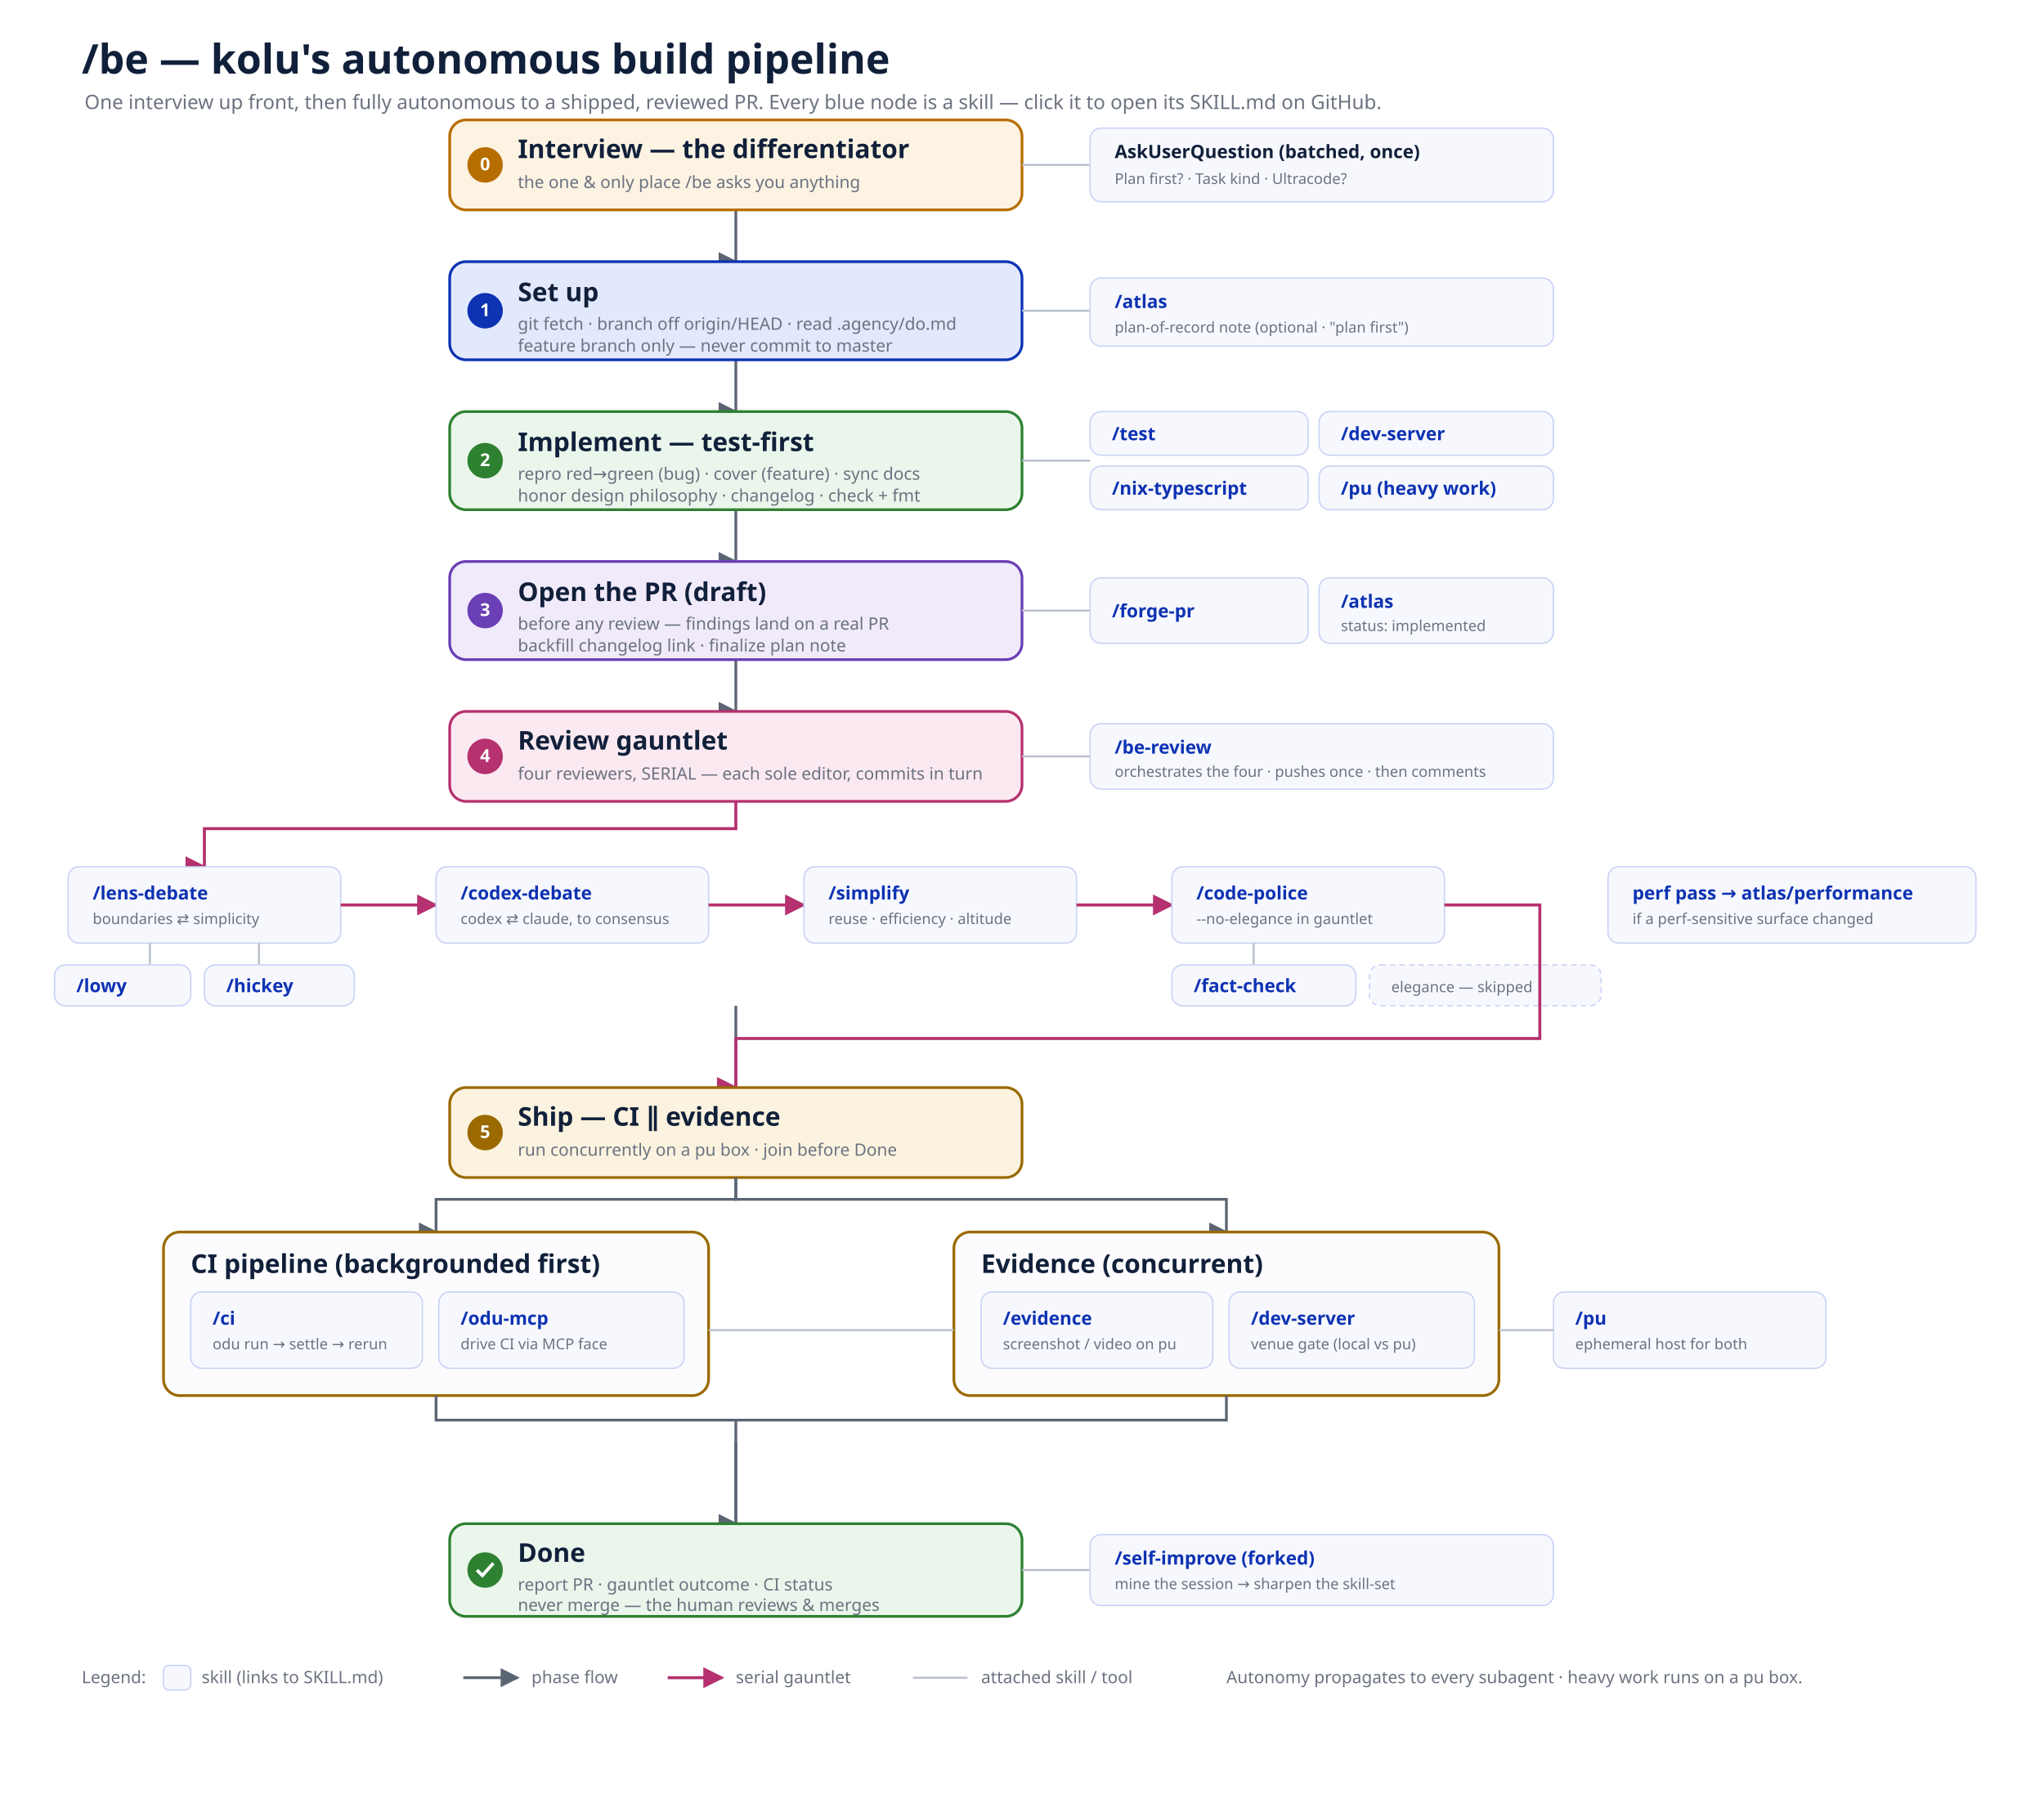
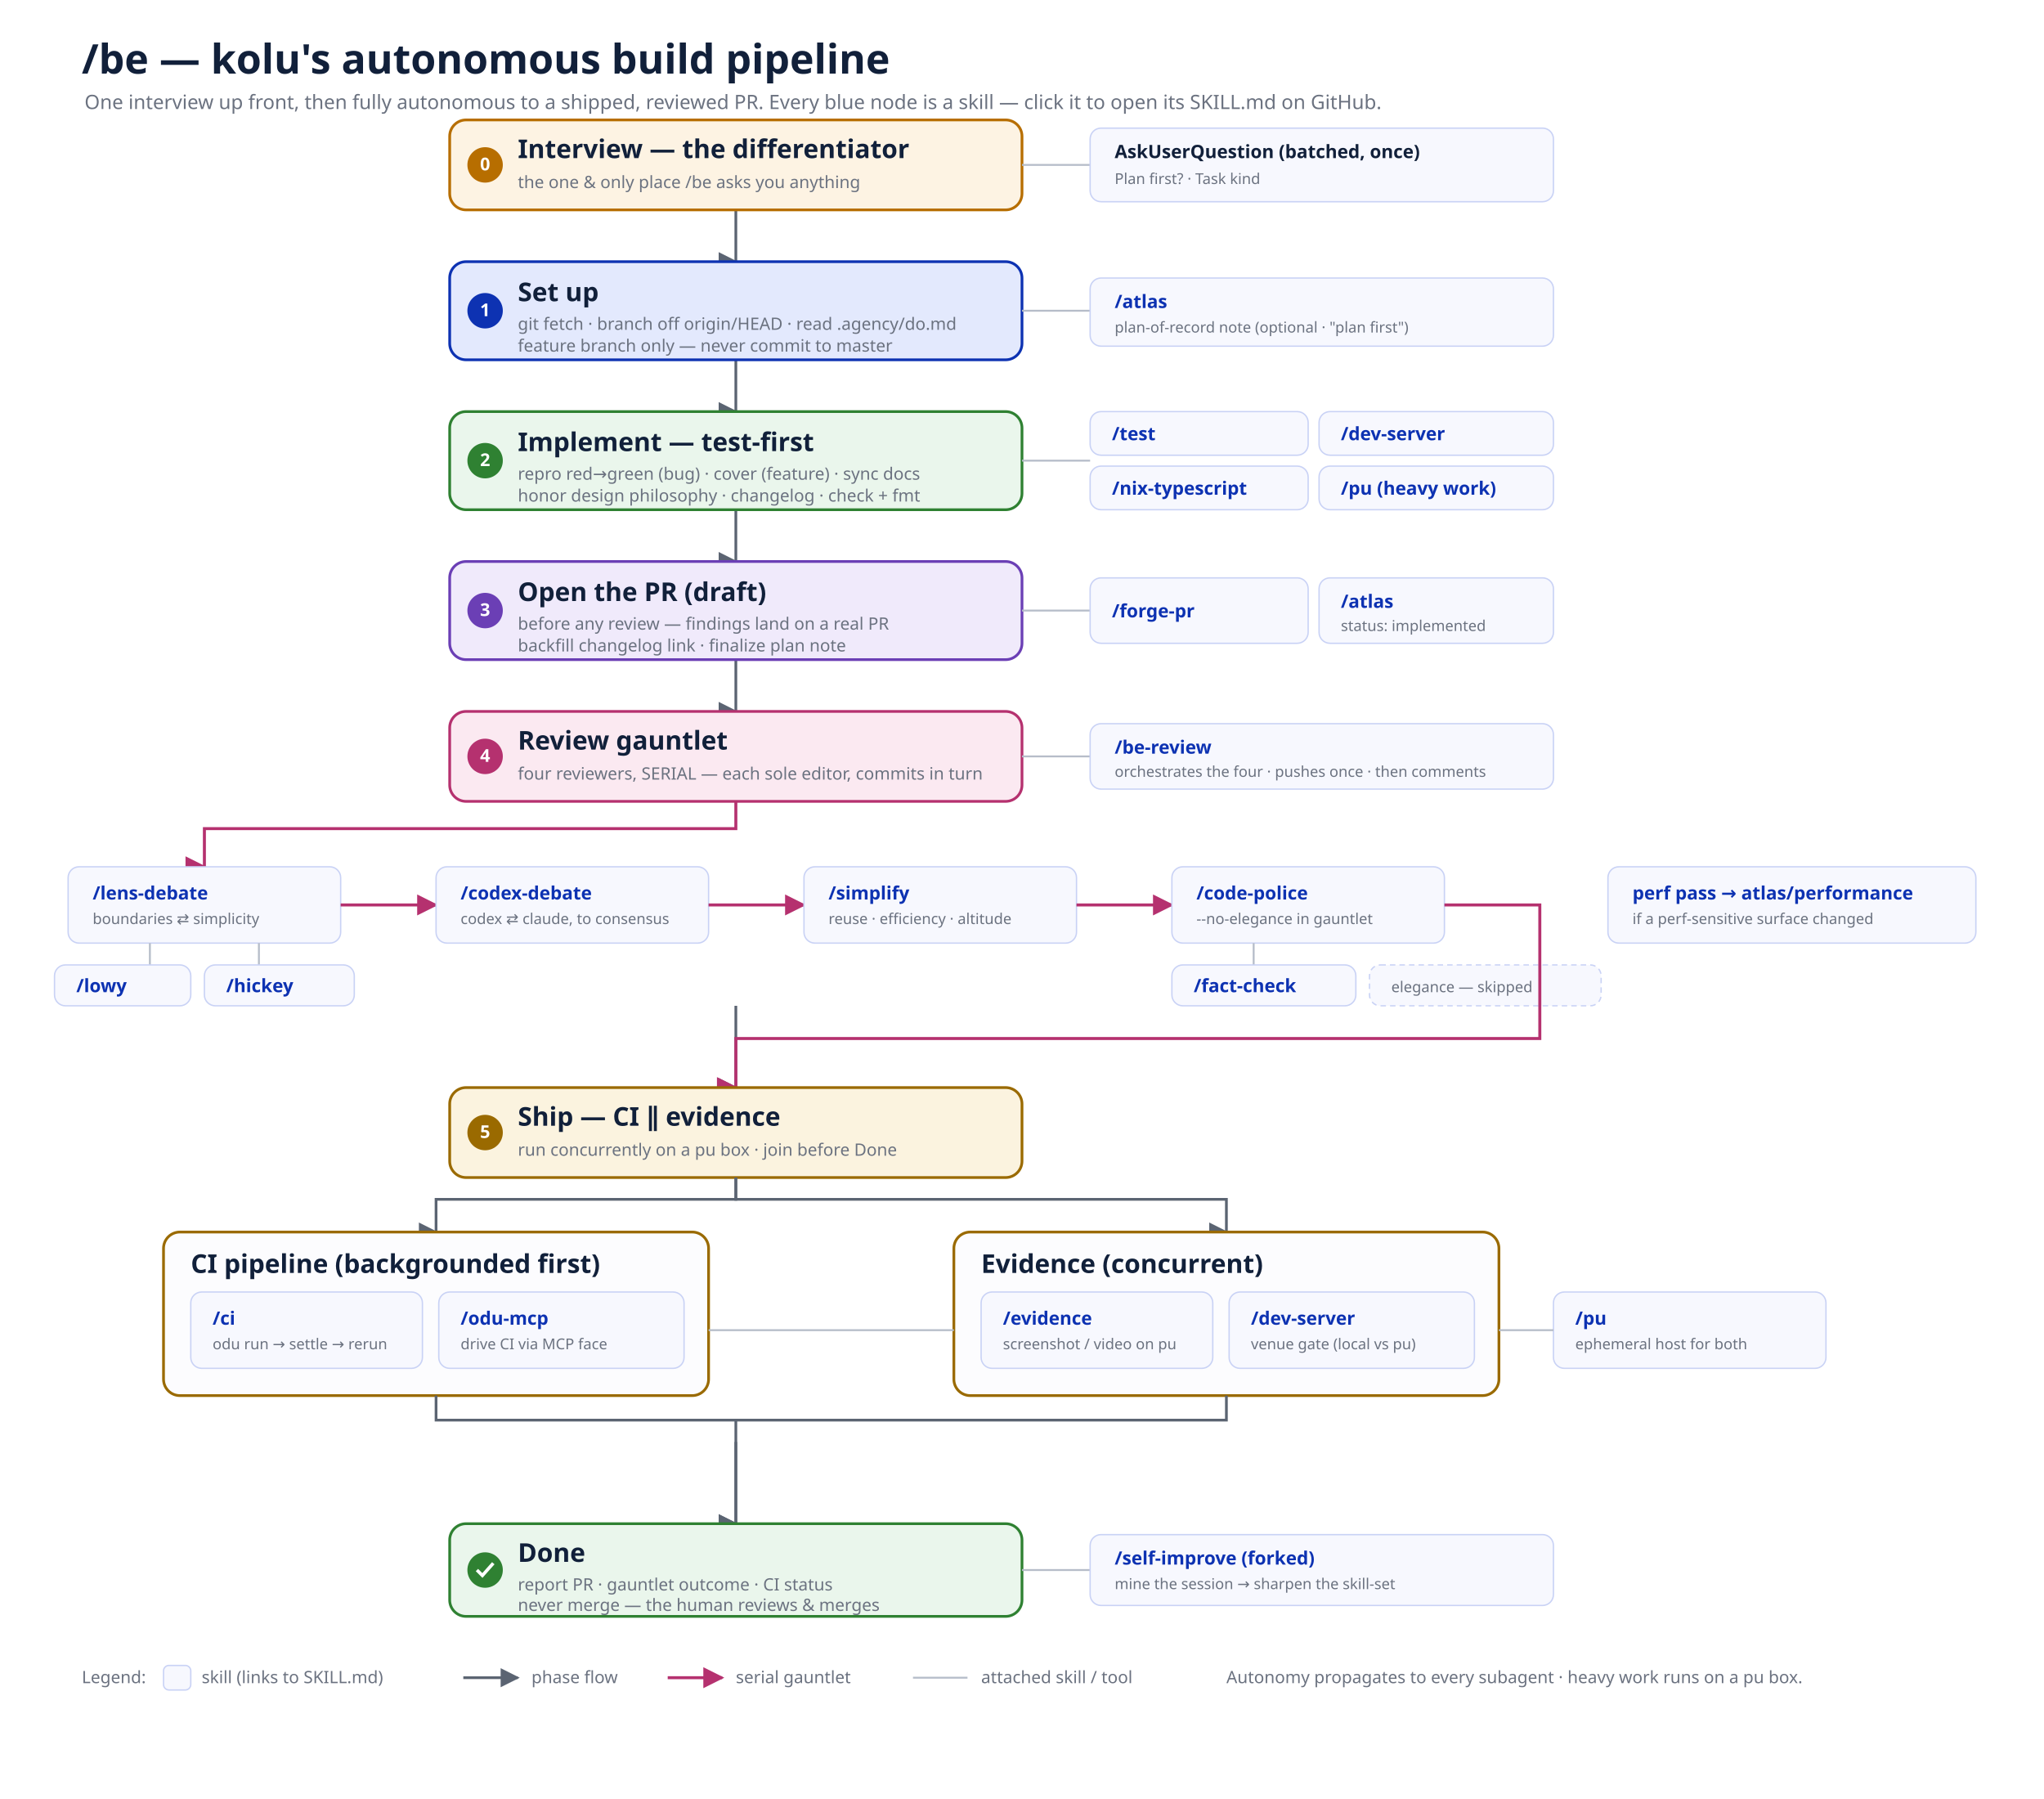
<svg xmlns="http://www.w3.org/2000/svg" xmlns:xlink="http://www.w3.org/1999/xlink" viewBox="0 0 1500 1320" font-family="ui-sans-serif, system-ui, sans-serif" role="img" aria-label="The /be workflow: one interview up front, then autonomous — set up, implement test-first, open a draft PR, run the four-reviewer serial gauntlet, ship CI and evidence in parallel on a pu box, then report and self-improve. Every skill node links to its SKILL.md on GitHub.">
  <defs>
    <marker id="arrow" viewBox="0 0 10 10" refX="9" refY="5" markerWidth="7" markerHeight="7" orient="auto-start-end">
      <path d="M0,0 L10,5 L0,10 z" fill="#5b6472" />
    </marker>
    <marker id="arrowSerial" viewBox="0 0 10 10" refX="9" refY="5" markerWidth="7" markerHeight="7" orient="auto-start-end">
      <path d="M0,0 L10,5 L0,10 z" fill="#b5316f" />
    </marker>
    <style>
      .phase   { stroke-width:2; }
      .pnum    { font-size:13px; font-weight:700; fill:#ffffff; }
      .ptitle  { font-size:19px; font-weight:700; fill:#11203a; }
      .psub    { font-size:12.5px; fill:#6b7280; }
      .chip    { fill:#F7F8FE; stroke:#c9d2f5; stroke-width:1; }
      .skill   { font-size:13.5px; font-weight:700; fill:#0D32B2; }
      .skilln  { font-size:11px; fill:#6b7280; }
      .tool    { font-size:13.5px; font-weight:700; fill:#11203a; }
      .flow    { stroke:#5b6472; stroke-width:2; fill:none; }
      .link    { stroke:#b6bdc9; stroke-width:1.4; fill:none; }
      .serial  { stroke:#b5316f; stroke-width:2.2; fill:none; }
      .ttl     { font-size:30px; font-weight:800; fill:#11203a; }
      .ttlsub  { font-size:14.5px; fill:#6b7280; }
      a:hover .chip { stroke:#0D32B2; stroke-width:1.8; }
      a { cursor:pointer; }
    </style>
  </defs>
  <rect x="0" y="0" width="1500" height="1320" fill="#ffffff" />
  <text class="ttl" x="60" y="54">/be — kolu's autonomous build pipeline</text>
  <text class="ttlsub" x="62" y="80">One interview up front, then fully autonomous to a shipped, reviewed PR.  Every blue node is a skill — click it to open its SKILL.md on GitHub.</text>
  <path class="flow" d="M540,154 L540,192" marker-end="url(#arrow)" />
  <path class="flow" d="M540,264 L540,302" marker-end="url(#arrow)" />
  <path class="flow" d="M540,374 L540,412" marker-end="url(#arrow)" />
  <path class="flow" d="M540,484 L540,522" marker-end="url(#arrow)" />
  <path class="flow" d="M540,738 L540,798" marker-end="url(#arrow)" />
  <path class="flow" d="M540,1058 L540,1118" marker-end="url(#arrow)" />
  <rect class="phase" x="330" y="88" width="420" height="66" rx="12" fill="#fdf3e3" stroke="#b76e00" />
  <circle cx="356" cy="121" r="13" fill="#b76e00" />
  <text class="pnum" x="356" y="125" text-anchor="middle">0</text>
  <text class="ptitle" x="380" y="116">Interview — the differentiator</text>
  <text class="psub" x="380" y="138">the one &amp; only place /be asks you anything</text>
  <path class="link" d="M750,121 L800,121" />
  <rect class="chip" x="800" y="94" width="340" height="54" rx="8" />
  <text class="tool" x="818" y="116">AskUserQuestion  (batched, once)</text>
-   <text class="skilln" x="818" y="135">Plan first?  ·  Task kind  ·  Ultracode?</text>
+   <text class="skilln" x="818" y="135">Plan first?  ·  Task kind</text>
  <rect class="phase" x="330" y="192" width="420" height="72" rx="12" fill="#E3E9FD" stroke="#0D32B2" />
  <circle cx="356" cy="228" r="13" fill="#0D32B2" />
  <text class="pnum" x="356" y="232" text-anchor="middle">1</text>
  <text class="ptitle" x="380" y="221">Set up</text>
  <text class="psub" x="380" y="242">git fetch · branch off origin/HEAD · read .agency/do.md</text>
  <text class="psub" x="380" y="258">feature branch only — never commit to master</text>
  <a xlink:href="https://github.com/juspay/kolu/blob/master/.apm/skills/atlas/SKILL.md" target="_blank" rel="noopener">
    <path class="link" d="M750,228 L800,228" />
    <rect class="chip" x="800" y="204" width="340" height="50" rx="8" />
    <text class="skill" x="818" y="226">/atlas</text>
    <text class="skilln" x="818" y="244">plan-of-record note (optional · "plan first")</text>
  </a>
  <rect class="phase" x="330" y="302" width="420" height="72" rx="12" fill="#EAF6EC" stroke="#2f8132" />
  <circle cx="356" cy="338" r="13" fill="#2f8132" />
  <text class="pnum" x="356" y="342" text-anchor="middle">2</text>
  <text class="ptitle" x="380" y="331">Implement — test-first</text>
  <text class="psub" x="380" y="352">repro red→green (bug) · cover (feature) · sync docs</text>
  <text class="psub" x="380" y="368">honor design philosophy · changelog · check + fmt</text>
  <path class="link" d="M750,338 L800,338" />
  <a xlink:href="https://github.com/juspay/kolu/blob/master/.apm/skills/test/SKILL.md" target="_blank" rel="noopener">
    <rect class="chip" x="800" y="302" width="160" height="32" rx="8" />
    <text class="skill" x="816" y="323">/test</text>
  </a>
  <a xlink:href="https://github.com/juspay/kolu/blob/master/.apm/skills/dev-server/SKILL.md" target="_blank" rel="noopener">
    <rect class="chip" x="968" y="302" width="172" height="32" rx="8" />
    <text class="skill" x="984" y="323">/dev-server</text>
  </a>
  <a xlink:href="https://github.com/juspay/skills/blob/main/skills/nix-typescript/SKILL.md" target="_blank" rel="noopener">
    <rect class="chip" x="800" y="342" width="160" height="32" rx="8" />
    <text class="skill" x="816" y="363">/nix-typescript</text>
  </a>
  <a xlink:href="https://github.com/juspay/project-unknown/blob/main/.apm/skills/pu/SKILL.md" target="_blank" rel="noopener">
    <rect class="chip" x="968" y="342" width="172" height="32" rx="8" />
    <text class="skill" x="984" y="363">/pu  (heavy work)</text>
  </a>
  <rect class="phase" x="330" y="412" width="420" height="72" rx="12" fill="#f0eafb" stroke="#6b3fb5" />
  <circle cx="356" cy="448" r="13" fill="#6b3fb5" />
  <text class="pnum" x="356" y="452" text-anchor="middle">3</text>
  <text class="ptitle" x="380" y="441">Open the PR (draft)</text>
  <text class="psub" x="380" y="462">before any review — findings land on a real PR</text>
  <text class="psub" x="380" y="478">backfill changelog link · finalize plan note</text>
  <path class="link" d="M750,448 L800,448" />
  <a xlink:href="https://github.com/srid/agency/blob/master/.apm/skills/forge-pr/SKILL.md" target="_blank" rel="noopener">
    <rect class="chip" x="800" y="424" width="160" height="48" rx="8" />
    <text class="skill" x="816" y="453">/forge-pr</text>
  </a>
  <a xlink:href="https://github.com/juspay/kolu/blob/master/.apm/skills/atlas/SKILL.md" target="_blank" rel="noopener">
    <rect class="chip" x="968" y="424" width="172" height="48" rx="8" />
    <text class="skill" x="984" y="446">/atlas</text>
    <text class="skilln" x="984" y="463">status: implemented</text>
  </a>
  <rect class="phase" x="330" y="522" width="420" height="66" rx="12" fill="#fbe9f1" stroke="#b5316f" />
  <circle cx="356" cy="555" r="13" fill="#b5316f" />
  <text class="pnum" x="356" y="559" text-anchor="middle">4</text>
  <text class="ptitle" x="380" y="550">Review gauntlet</text>
  <text class="psub" x="380" y="572">four reviewers, SERIAL — each sole editor, commits in turn</text>
  <a xlink:href="https://github.com/juspay/kolu/blob/master/agents/.apm/skills/be-review/SKILL.md" target="_blank" rel="noopener">
    <path class="link" d="M750,555 L800,555" />
    <rect class="chip" x="800" y="531" width="340" height="48" rx="8" />
    <text class="skill" x="818" y="553">/be-review</text>
    <text class="skilln" x="818" y="570">orchestrates the four · pushes once · then comments</text>
  </a>
  <path class="serial" d="M540,588 L540,608 L150,608 L150,636" marker-end="url(#arrowSerial)" />
  <a xlink:href="https://github.com/juspay/kolu/blob/master/agents/.apm/skills/lens-debate/SKILL.md" target="_blank" rel="noopener">
    <rect class="chip" x="50" y="636" width="200" height="56" rx="8" stroke="#b5316f" />
    <text class="skill" x="68" y="660">/lens-debate</text>
    <text class="skilln" x="68" y="678">boundaries ⇄ simplicity</text>
  </a>
  <path class="serial" d="M250,664 L320,664" marker-end="url(#arrowSerial)" />
  <a xlink:href="https://github.com/juspay/kolu/blob/master/agents/.apm/skills/codex-debate/SKILL.md" target="_blank" rel="noopener">
    <rect class="chip" x="320" y="636" width="200" height="56" rx="8" stroke="#b5316f" />
    <text class="skill" x="338" y="660">/codex-debate</text>
    <text class="skilln" x="338" y="678">codex ⇄ claude, to consensus</text>
  </a>
  <path class="serial" d="M520,664 L590,664" marker-end="url(#arrowSerial)" />
  <a xlink:href="https://docs.claude.com/en/docs/claude-code/slash-commands" target="_blank" rel="noopener">
    <rect class="chip" x="590" y="636" width="200" height="56" rx="8" stroke="#b5316f" />
    <text class="skill" x="608" y="660">/simplify</text>
    <text class="skilln" x="608" y="678">reuse · efficiency · altitude</text>
  </a>
  <path class="serial" d="M790,664 L860,664" marker-end="url(#arrowSerial)" />
  <a xlink:href="https://github.com/srid/agency/blob/master/.apm/skills/code-police/SKILL.md" target="_blank" rel="noopener">
    <rect class="chip" x="860" y="636" width="200" height="56" rx="8" stroke="#b5316f" />
    <text class="skill" x="878" y="660">/code-police</text>
    <text class="skilln" x="878" y="678">--no-elegance in gauntlet</text>
  </a>
  <path class="link" d="M110,692 L110,708" />
  <path class="link" d="M190,692 L190,708" />
  <a xlink:href="https://kolu.dev/blog/hickey-lowy" target="_blank" rel="noopener">
    <rect class="chip" x="40" y="708" width="100" height="30" rx="8" />
    <text class="skill" x="56" y="728">/lowy</text>
  </a>
  <a xlink:href="https://kolu.dev/blog/hickey-lowy" target="_blank" rel="noopener">
    <rect class="chip" x="150" y="708" width="110" height="30" rx="8" />
    <text class="skill" x="166" y="728">/hickey</text>
  </a>
  <path class="link" d="M920,692 L920,708" />
  <a xlink:href="https://github.com/srid/agency/blob/master/.apm/skills/fact-check/SKILL.md" target="_blank" rel="noopener">
    <rect class="chip" x="860" y="708" width="135" height="30" rx="8" />
    <text class="skill" x="876" y="728">/fact-check</text>
  </a>
  <rect class="chip" x="1005" y="708" width="170" height="30" rx="8" stroke-dasharray="4 3" />
  <text class="skilln" x="1021" y="728">elegance — skipped</text>
  <path class="serial" d="M1060,664 L1130,664 L1130,762 L540,762 L540,798" marker-end="url(#arrowSerial)" />
  <a xlink:href="https://github.com/juspay/kolu/blob/master/.apm/skills/perf-diagnose/SKILL.md" target="_blank" rel="noopener">
    <rect class="chip" x="1180" y="636" width="270" height="56" rx="8" />
    <text class="skill" x="1198" y="660">perf pass → atlas/performance</text>
    <text class="skilln" x="1198" y="678">if a perf-sensitive surface changed</text>
  </a>
  <rect class="phase" x="330" y="798" width="420" height="66" rx="12" fill="#fbf3df" stroke="#9a6a00" />
  <circle cx="356" cy="831" r="13" fill="#9a6a00" />
  <text class="pnum" x="356" y="835" text-anchor="middle">5</text>
  <text class="ptitle" x="380" y="826">Ship — CI ∥ evidence</text>
  <text class="psub" x="380" y="848">run concurrently on a pu box · join before Done</text>
  <path class="flow" d="M540,864 L540,880 L320,880 L320,904" marker-end="url(#arrow)" />
  <path class="flow" d="M540,864 L540,880 L900,880 L900,904" marker-end="url(#arrow)" />
  <rect class="phase" x="120" y="904" width="400" height="120" rx="12" fill="#fcfcfe" stroke="#9a6a00" />
  <text class="ptitle" x="140" y="934" font-size="16">CI pipeline (backgrounded first)</text>
  <a xlink:href="https://github.com/juspay/odu/blob/master/.apm/skills/ci/SKILL.md" target="_blank" rel="noopener">
    <rect class="chip" x="140" y="948" width="170" height="56" rx="8" />
    <text class="skill" x="156" y="972">/ci</text>
    <text class="skilln" x="156" y="990">odu run → settle → rerun</text>
  </a>
  <a xlink:href="https://github.com/juspay/odu/blob/master/.apm/skills/odu-mcp/SKILL.md" target="_blank" rel="noopener">
    <rect class="chip" x="322" y="948" width="180" height="56" rx="8" />
    <text class="skill" x="338" y="972">/odu-mcp</text>
    <text class="skilln" x="338" y="990">drive CI via MCP face</text>
  </a>
  <rect class="phase" x="700" y="904" width="400" height="120" rx="12" fill="#fcfcfe" stroke="#9a6a00" />
  <text class="ptitle" x="720" y="934" font-size="16">Evidence (concurrent)</text>
  <a xlink:href="https://github.com/juspay/kolu/blob/master/.apm/skills/evidence/SKILL.md" target="_blank" rel="noopener">
    <rect class="chip" x="720" y="948" width="170" height="56" rx="8" />
    <text class="skill" x="736" y="972">/evidence</text>
    <text class="skilln" x="736" y="990">screenshot / video on pu</text>
  </a>
  <a xlink:href="https://github.com/juspay/kolu/blob/master/.apm/skills/dev-server/SKILL.md" target="_blank" rel="noopener">
    <rect class="chip" x="902" y="948" width="180" height="56" rx="8" />
    <text class="skill" x="918" y="972">/dev-server</text>
    <text class="skilln" x="918" y="990">venue gate (local vs pu)</text>
  </a>
  <a xlink:href="https://github.com/juspay/project-unknown/blob/main/.apm/skills/pu/SKILL.md" target="_blank" rel="noopener">
    <rect class="chip" x="1140" y="948" width="200" height="56" rx="8" />
    <text class="skill" x="1156" y="972">/pu</text>
    <text class="skilln" x="1156" y="990">ephemeral host for both</text>
  </a>
  <path class="link" d="M520,976 L700,976" />
  <path class="link" d="M1100,976 L1140,976" />
  <path class="flow" d="M320,1024 L320,1042 L540,1042 L540,1118" marker-end="url(#arrow)" />
  <path class="flow" d="M900,1024 L900,1042 L540,1042" />
  <rect class="phase" x="330" y="1118" width="420" height="68" rx="12" fill="#EAF6EC" stroke="#2f8132" />
  <circle cx="356" cy="1152" r="13" fill="#2f8132" />
  <path d="M350,1152 l4,4 l8,-9" stroke="#ffffff" stroke-width="2.4" fill="none" />
  <text class="ptitle" x="380" y="1146">Done</text>
  <text class="psub" x="380" y="1167">report PR · gauntlet outcome · CI status</text>
  <text class="psub" x="380" y="1182">never merge — the human reviews &amp; merges</text>
  <a xlink:href="https://github.com/juspay/kolu/blob/master/.apm/skills/self-improve/SKILL.md" target="_blank" rel="noopener">
    <path class="link" d="M750,1152 L800,1152" />
    <rect class="chip" x="800" y="1126" width="340" height="52" rx="8" />
    <text class="skill" x="818" y="1148">/self-improve  (forked)</text>
    <text class="skilln" x="818" y="1166">mine the session → sharpen the skill-set</text>
  </a>
  <g transform="translate(60,1235)">
    <text class="psub" x="0" y="0" font-size="13">Legend:</text>
    <rect class="chip" x="60" y="-13" width="20" height="18" rx="4" />
    <text class="psub" x="88" y="0" font-size="12.5">skill (links to SKILL.md)</text>
    <line x1="280" y1="-4" x2="320" y2="-4" class="flow" marker-end="url(#arrow)" />
    <text class="psub" x="330" y="0" font-size="12.5">phase flow</text>
    <line x1="430" y1="-4" x2="470" y2="-4" class="serial" marker-end="url(#arrowSerial)" />
    <text class="psub" x="480" y="0" font-size="12.5">serial gauntlet</text>
    <line x1="610" y1="-4" x2="650" y2="-4" class="link" />
    <text class="psub" x="660" y="0" font-size="12.5">attached skill / tool</text>
    <text class="psub" x="840" y="0" font-size="12.5">Autonomy propagates to every subagent · heavy work runs on a pu box.</text>
  </g>
</svg>
